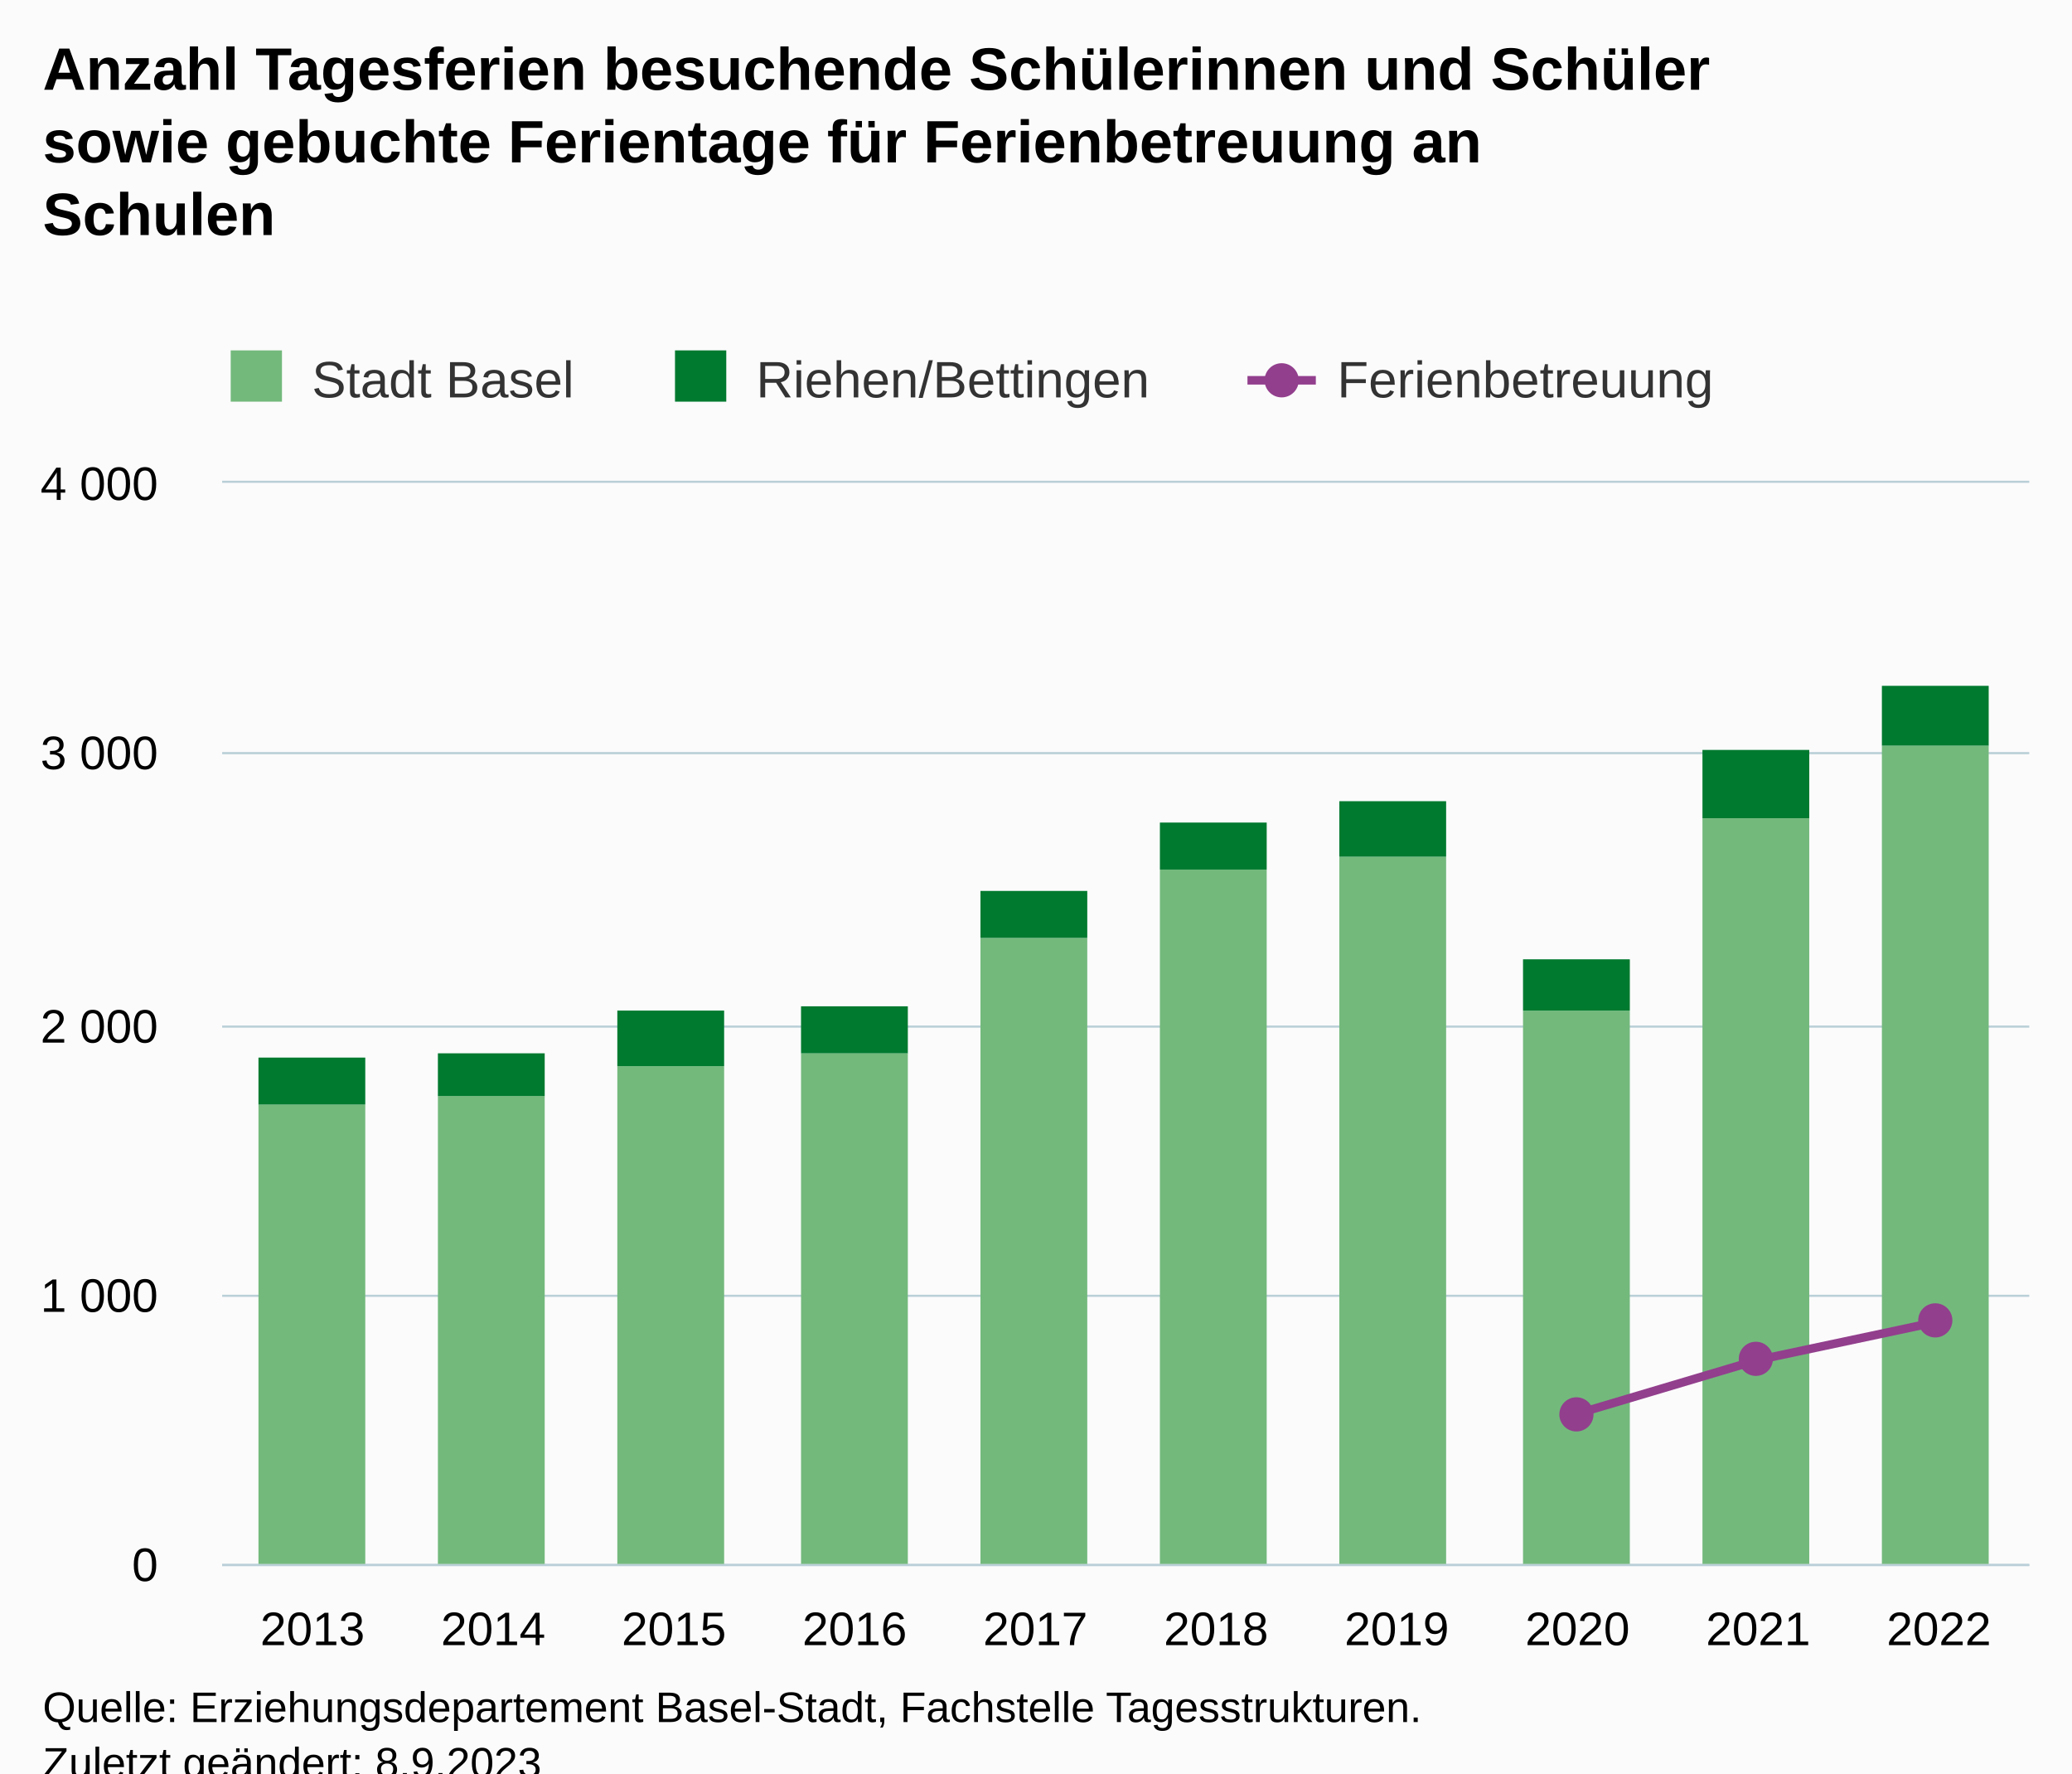
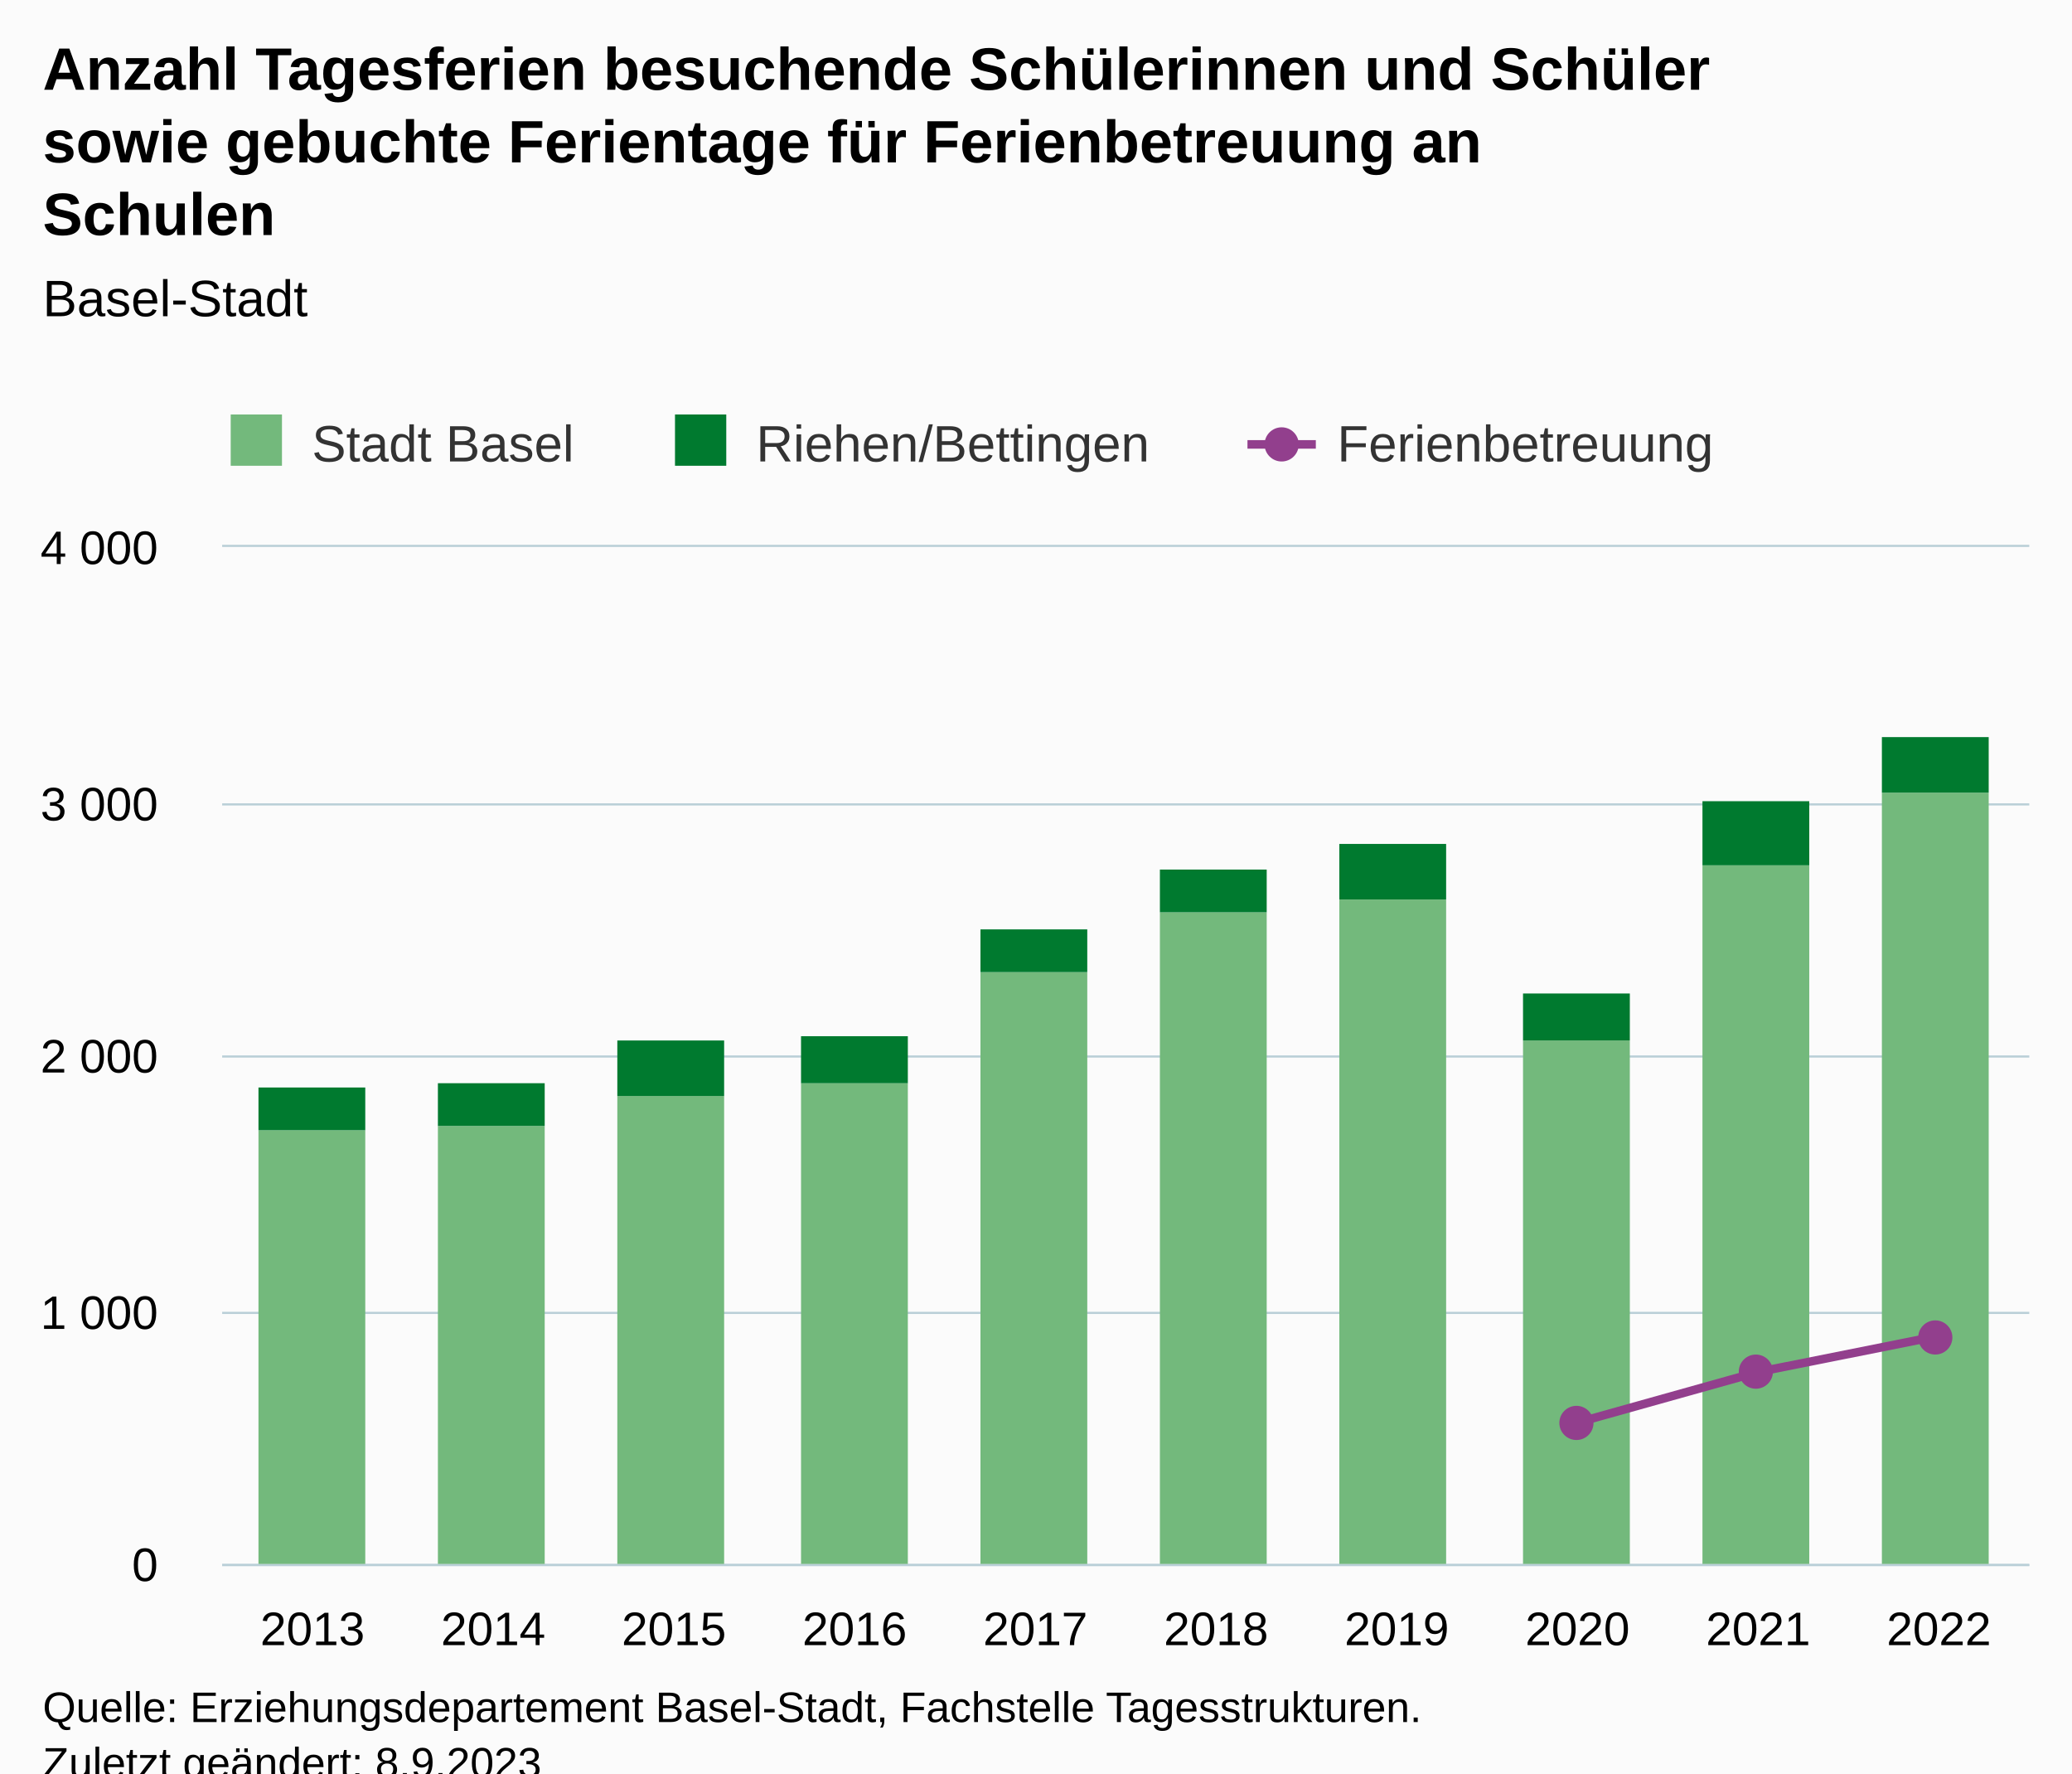
<svg xmlns="http://www.w3.org/2000/svg" version="1.1" class="highcharts-root" style="font-family:Arial;font-size:12px;" viewBox="0 0 485 415">
  <defs>
-     <clipPath id="highcharts-9nx1amg-37-">
-       <rect x="0" y="0" width="423" height="253" fill="none" />
+     <clipPath id="highcharts-7s95tsv-37-">
+       <rect x="0" y="0" width="423" height="238" fill="none" />
    </clipPath>
-     <clipPath id="highcharts-9nx1amg-48-">
-       <rect x="0" y="0" width="423" height="253" fill="none" />
+     <clipPath id="highcharts-7s95tsv-48-">
+       <rect x="0" y="0" width="423" height="238" fill="none" />
    </clipPath>
-     <clipPath id="highcharts-9nx1amg-69-">
-       <rect x="52" y="113" width="423" height="253" fill="none" />
+     <clipPath id="highcharts-7s95tsv-69-">
+       <rect x="52" y="128" width="423" height="238" fill="none" />
    </clipPath>
  </defs>
  <rect fill="#fbfbfb" class="highcharts-background" x="0" y="0" width="485" height="428" rx="0" ry="0" />
-   <rect fill="none" class="highcharts-plot-background" x="52" y="113" width="423" height="253" />
+   <rect fill="none" class="highcharts-plot-background" x="52" y="128" width="423" height="238" />
  <g class="highcharts-pane-group" data-z-index="0" />
  <g class="highcharts-grid highcharts-xaxis-grid" data-z-index="1">
-     <path fill="none" data-z-index="1" class="highcharts-grid-line" d="M 93.5 113 L 93.5 366" opacity="1" />
-     <path fill="none" data-z-index="1" class="highcharts-grid-line" d="M 136.5 113 L 136.5 366" opacity="1" />
-     <path fill="none" data-z-index="1" class="highcharts-grid-line" d="M 178.5 113 L 178.5 366" opacity="1" />
-     <path fill="none" data-z-index="1" class="highcharts-grid-line" d="M 220.5 113 L 220.5 366" opacity="1" />
-     <path fill="none" data-z-index="1" class="highcharts-grid-line" d="M 263.5 113 L 263.5 366" opacity="1" />
-     <path fill="none" data-z-index="1" class="highcharts-grid-line" d="M 305.5 113 L 305.5 366" opacity="1" />
-     <path fill="none" data-z-index="1" class="highcharts-grid-line" d="M 347.5 113 L 347.5 366" opacity="1" />
-     <path fill="none" data-z-index="1" class="highcharts-grid-line" d="M 389.5 113 L 389.5 366" opacity="1" />
-     <path fill="none" data-z-index="1" class="highcharts-grid-line" d="M 432.5 113 L 432.5 366" opacity="1" />
-     <path fill="none" data-z-index="1" class="highcharts-grid-line" d="M 474.5 113 L 474.5 366" opacity="1" />
-     <path fill="none" data-z-index="1" class="highcharts-grid-line" d="M 51.5 113 L 51.5 366" opacity="1" />
+     <path fill="none" data-z-index="1" class="highcharts-grid-line" d="M 93.5 128 L 93.5 366" opacity="1" />
+     <path fill="none" data-z-index="1" class="highcharts-grid-line" d="M 136.5 128 L 136.5 366" opacity="1" />
+     <path fill="none" data-z-index="1" class="highcharts-grid-line" d="M 178.5 128 L 178.5 366" opacity="1" />
+     <path fill="none" data-z-index="1" class="highcharts-grid-line" d="M 220.5 128 L 220.5 366" opacity="1" />
+     <path fill="none" data-z-index="1" class="highcharts-grid-line" d="M 263.5 128 L 263.5 366" opacity="1" />
+     <path fill="none" data-z-index="1" class="highcharts-grid-line" d="M 305.5 128 L 305.5 366" opacity="1" />
+     <path fill="none" data-z-index="1" class="highcharts-grid-line" d="M 347.5 128 L 347.5 366" opacity="1" />
+     <path fill="none" data-z-index="1" class="highcharts-grid-line" d="M 389.5 128 L 389.5 366" opacity="1" />
+     <path fill="none" data-z-index="1" class="highcharts-grid-line" d="M 432.5 128 L 432.5 366" opacity="1" />
+     <path fill="none" data-z-index="1" class="highcharts-grid-line" d="M 474.5 128 L 474.5 366" opacity="1" />
+     <path fill="none" data-z-index="1" class="highcharts-grid-line" d="M 51.5 128 L 51.5 366" opacity="1" />
  </g>
  <g class="highcharts-grid highcharts-yaxis-grid" data-z-index="1">
    <path fill="none" stroke="#B9CFD7" stroke-width="0.5" data-z-index="1" class="highcharts-grid-line" d="M 52 366.25 L 475 366.25" opacity="1" />
-     <path fill="none" stroke="#B9CFD7" stroke-width="0.5" data-z-index="1" class="highcharts-grid-line" d="M 52 303.25 L 475 303.25" opacity="1" />
-     <path fill="none" stroke="#B9CFD7" stroke-width="0.5" data-z-index="1" class="highcharts-grid-line" d="M 52 240.25 L 475 240.25" opacity="1" />
-     <path fill="none" stroke="#B9CFD7" stroke-width="0.5" data-z-index="1" class="highcharts-grid-line" d="M 52 176.25 L 475 176.25" opacity="1" />
-     <path fill="none" stroke="#B9CFD7" stroke-width="0.5" data-z-index="1" class="highcharts-grid-line" d="M 52 112.75 L 475 112.75" opacity="1" />
+     <path fill="none" stroke="#B9CFD7" stroke-width="0.5" data-z-index="1" class="highcharts-grid-line" d="M 52 307.25 L 475 307.25" opacity="1" />
+     <path fill="none" stroke="#B9CFD7" stroke-width="0.5" data-z-index="1" class="highcharts-grid-line" d="M 52 247.25 L 475 247.25" opacity="1" />
+     <path fill="none" stroke="#B9CFD7" stroke-width="0.5" data-z-index="1" class="highcharts-grid-line" d="M 52 188.25 L 475 188.25" opacity="1" />
+     <path fill="none" stroke="#B9CFD7" stroke-width="0.5" data-z-index="1" class="highcharts-grid-line" d="M 52 127.75 L 475 127.75" opacity="1" />
  </g>
-   <rect fill="none" class="highcharts-plot-border" data-z-index="1" x="52" y="113" width="423" height="253" />
+   <rect fill="none" class="highcharts-plot-border" data-z-index="1" x="52" y="128" width="423" height="238" />
  <g class="highcharts-axis highcharts-xaxis" data-z-index="2">
    <path fill="none" class="highcharts-axis-line" stroke="#B9CFD7" stroke-width="0.5" data-z-index="7" d="M 52 366.25 L 475 366.25" />
  </g>
  <g class="highcharts-axis highcharts-yaxis" data-z-index="2">
-     <path fill="none" class="highcharts-axis-line" data-z-index="7" d="M 52 113 L 52 366" />
+     <path fill="none" class="highcharts-axis-line" data-z-index="7" d="M 52 128 L 52 366" />
  </g>
  <g class="highcharts-series-group" data-z-index="3">
-     <g class="highcharts-series highcharts-series-0 highcharts-column-series" data-z-index="0.1" opacity="1" transform="translate(52,113) scale(1 1)" clip-path="url(#highcharts-9nx1amg-48-)">
-       <rect x="8.5" y="145.5" width="25" height="108" fill="#73B97C" stroke="#ffffff" stroke-width="1e-7" opacity="1" class="highcharts-point" />
-       <rect x="50.5" y="143.5" width="25" height="110" fill="#73B97C" stroke="#ffffff" stroke-width="1e-7" opacity="1" class="highcharts-point" />
-       <rect x="92.5" y="136.5" width="25" height="117" fill="#73B97C" stroke="#ffffff" stroke-width="1e-7" opacity="1" class="highcharts-point" />
-       <rect x="135.5" y="133.5" width="25" height="120" fill="#73B97C" stroke="#ffffff" stroke-width="1e-7" opacity="1" class="highcharts-point" />
-       <rect x="177.5" y="106.5" width="25" height="147" fill="#73B97C" stroke="#ffffff" stroke-width="1e-7" opacity="1" class="highcharts-point" />
-       <rect x="219.5" y="90.5" width="25" height="163" fill="#73B97C" stroke="#ffffff" stroke-width="1e-7" opacity="1" class="highcharts-point" />
-       <rect x="261.5" y="87.5" width="25" height="166" fill="#73B97C" stroke="#ffffff" stroke-width="1e-7" opacity="1" class="highcharts-point" />
-       <rect x="304.5" y="123.5" width="25" height="130" fill="#73B97C" stroke="#ffffff" stroke-width="1e-7" opacity="1" class="highcharts-point" />
-       <rect x="346.5" y="78.5" width="25" height="175" fill="#73B97C" stroke="#ffffff" stroke-width="1e-7" opacity="1" class="highcharts-point" />
-       <rect x="388.5" y="61.5" width="25" height="192" fill="#73B97C" stroke="#ffffff" stroke-width="1e-7" opacity="1" class="highcharts-point" />
+     <g class="highcharts-series highcharts-series-0 highcharts-column-series" data-z-index="0.1" opacity="1" transform="translate(52,128) scale(1 1)" clip-path="url(#highcharts-7s95tsv-48-)">
+       <rect x="8.5" y="136.5" width="25" height="102" fill="#73B97C" stroke="#ffffff" stroke-width="1e-7" opacity="1" class="highcharts-point" />
+       <rect x="50.5" y="135.5" width="25" height="103" fill="#73B97C" stroke="#ffffff" stroke-width="1e-7" opacity="1" class="highcharts-point" />
+       <rect x="92.5" y="128.5" width="25" height="110" fill="#73B97C" stroke="#ffffff" stroke-width="1e-7" opacity="1" class="highcharts-point" />
+       <rect x="135.5" y="125.5" width="25" height="113" fill="#73B97C" stroke="#ffffff" stroke-width="1e-7" opacity="1" class="highcharts-point" />
+       <rect x="177.5" y="99.5" width="25" height="139" fill="#73B97C" stroke="#ffffff" stroke-width="1e-7" opacity="1" class="highcharts-point" />
+       <rect x="219.5" y="85.5" width="25" height="153" fill="#73B97C" stroke="#ffffff" stroke-width="1e-7" opacity="1" class="highcharts-point" />
+       <rect x="261.5" y="82.5" width="25" height="156" fill="#73B97C" stroke="#ffffff" stroke-width="1e-7" opacity="1" class="highcharts-point" />
+       <rect x="304.5" y="115.5" width="25" height="123" fill="#73B97C" stroke="#ffffff" stroke-width="1e-7" opacity="1" class="highcharts-point" />
+       <rect x="346.5" y="74.5" width="25" height="164" fill="#73B97C" stroke="#ffffff" stroke-width="1e-7" opacity="1" class="highcharts-point" />
+       <rect x="388.5" y="57.5" width="25" height="181" fill="#73B97C" stroke="#ffffff" stroke-width="1e-7" opacity="1" class="highcharts-point" />
    </g>
-     <g class="highcharts-markers highcharts-series-0 highcharts-column-series" data-z-index="0.1" opacity="1" transform="translate(52,113) scale(1 1)" clip-path="none" />
-     <g class="highcharts-series highcharts-series-1 highcharts-column-series" data-z-index="0.1" opacity="1" transform="translate(52,113) scale(1 1)" clip-path="url(#highcharts-9nx1amg-48-)">
-       <rect x="8.5" y="134.5" width="25" height="11" fill="#007A2F" stroke="#ffffff" stroke-width="1e-7" opacity="1" class="highcharts-point" />
-       <rect x="50.5" y="133.5" width="25" height="10" fill="#007A2F" stroke="#ffffff" stroke-width="1e-7" opacity="1" class="highcharts-point" />
-       <rect x="92.5" y="123.5" width="25" height="13" fill="#007A2F" stroke="#ffffff" stroke-width="1e-7" opacity="1" class="highcharts-point" />
-       <rect x="135.5" y="122.5" width="25" height="11" fill="#007A2F" stroke="#ffffff" stroke-width="1e-7" opacity="1" class="highcharts-point" />
-       <rect x="177.5" y="95.5" width="25" height="11" fill="#007A2F" stroke="#ffffff" stroke-width="1e-7" opacity="1" class="highcharts-point" />
-       <rect x="219.5" y="79.5" width="25" height="11" fill="#007A2F" stroke="#ffffff" stroke-width="1e-7" opacity="1" class="highcharts-point" />
-       <rect x="261.5" y="74.5" width="25" height="13" fill="#007A2F" stroke="#ffffff" stroke-width="1e-7" opacity="1" class="highcharts-point" />
-       <rect x="304.5" y="111.5" width="25" height="12" fill="#007A2F" stroke="#ffffff" stroke-width="1e-7" opacity="1" class="highcharts-point" />
-       <rect x="346.5" y="62.5" width="25" height="16" fill="#007A2F" stroke="#ffffff" stroke-width="1e-7" opacity="1" class="highcharts-point" />
-       <rect x="388.5" y="47.5" width="25" height="14" fill="#007A2F" stroke="#ffffff" stroke-width="1e-7" opacity="1" class="highcharts-point" />
+     <g class="highcharts-markers highcharts-series-0 highcharts-column-series" data-z-index="0.1" opacity="1" transform="translate(52,128) scale(1 1)" clip-path="none" />
+     <g class="highcharts-series highcharts-series-1 highcharts-column-series" data-z-index="0.1" opacity="1" transform="translate(52,128) scale(1 1)" clip-path="url(#highcharts-7s95tsv-48-)">
+       <rect x="8.5" y="126.5" width="25" height="10" fill="#007A2F" stroke="#ffffff" stroke-width="1e-7" opacity="1" class="highcharts-point" />
+       <rect x="50.5" y="125.5" width="25" height="10" fill="#007A2F" stroke="#ffffff" stroke-width="1e-7" opacity="1" class="highcharts-point" />
+       <rect x="92.5" y="115.5" width="25" height="13" fill="#007A2F" stroke="#ffffff" stroke-width="1e-7" opacity="1" class="highcharts-point" />
+       <rect x="135.5" y="114.5" width="25" height="11" fill="#007A2F" stroke="#ffffff" stroke-width="1e-7" opacity="1" class="highcharts-point" />
+       <rect x="177.5" y="89.5" width="25" height="10" fill="#007A2F" stroke="#ffffff" stroke-width="1e-7" opacity="1" class="highcharts-point" />
+       <rect x="219.5" y="75.5" width="25" height="10" fill="#007A2F" stroke="#ffffff" stroke-width="1e-7" opacity="1" class="highcharts-point" />
+       <rect x="261.5" y="69.5" width="25" height="13" fill="#007A2F" stroke="#ffffff" stroke-width="1e-7" opacity="1" class="highcharts-point" />
+       <rect x="304.5" y="104.5" width="25" height="11" fill="#007A2F" stroke="#ffffff" stroke-width="1e-7" opacity="1" class="highcharts-point" />
+       <rect x="346.5" y="59.5" width="25" height="15" fill="#007A2F" stroke="#ffffff" stroke-width="1e-7" opacity="1" class="highcharts-point" />
+       <rect x="388.5" y="44.5" width="25" height="13" fill="#007A2F" stroke="#ffffff" stroke-width="1e-7" opacity="1" class="highcharts-point" />
    </g>
-     <g class="highcharts-markers highcharts-series-1 highcharts-column-series" data-z-index="0.1" opacity="1" transform="translate(52,113) scale(1 1)" clip-path="none" />
-     <g class="highcharts-series highcharts-series-2 highcharts-line-series" data-z-index="0.1" opacity="1" transform="translate(52,113) scale(1 1)" clip-path="url(#highcharts-9nx1amg-48-)">
-       <path fill="none" d="M 317.25 217.833 L 359.55 205.246 L 401.85 196.265" class="highcharts-graph" data-z-index="1" stroke="#923F8D" stroke-width="2" stroke-linejoin="round" stroke-linecap="round" />
+     <g class="highcharts-markers highcharts-series-1 highcharts-column-series" data-z-index="0.1" opacity="1" transform="translate(52,128) scale(1 1)" clip-path="none" />
+     <g class="highcharts-series highcharts-series-2 highcharts-line-series" data-z-index="0.1" opacity="1" transform="translate(52,128) scale(1 1)" clip-path="url(#highcharts-7s95tsv-48-)">
+       <path fill="none" d="M 317.25 204.918 L 359.55 193.077 L 401.85 184.629" class="highcharts-graph" data-z-index="1" stroke="#923F8D" stroke-width="2" stroke-linejoin="round" stroke-linecap="round" />
    </g>
-     <g class="highcharts-markers highcharts-series-2 highcharts-line-series" data-z-index="0.1" opacity="1" transform="translate(52,113) scale(1 1)" clip-path="none">
-       <path fill="#923F8D" d="M 317 222 A 4 4 0 1 1 317.004 222 Z" opacity="1" class="highcharts-point" />
-       <path fill="#923F8D" d="M 359 209 A 4 4 0 1 1 359.004 209 Z" opacity="1" class="highcharts-point" />
-       <path fill="#923F8D" d="M 401 200 A 4 4 0 1 1 401.004 200 Z" opacity="1" class="highcharts-point" />
+     <g class="highcharts-markers highcharts-series-2 highcharts-line-series" data-z-index="0.1" opacity="1" transform="translate(52,128) scale(1 1)" clip-path="none">
+       <path fill="#923F8D" d="M 317 209 A 4 4 0 1 1 317.004 209 Z" opacity="1" class="highcharts-point" />
+       <path fill="#923F8D" d="M 359 197 A 4 4 0 1 1 359.004 197 Z" opacity="1" class="highcharts-point" />
+       <path fill="#923F8D" d="M 401 189 A 4 4 0 1 1 401.004 189 Z" opacity="1" class="highcharts-point" />
    </g>
  </g>
  <text x="10" text-anchor="start" class="highcharts-title" data-z-index="4" style="color:#000000;font-size:14px;font-weight:bold;fill:#000000;" y="21">
    <tspan>Anzahl Tagesferien besuchende Schülerinnen und Schüler</tspan>
    <tspan dy="17" x="10">sowie gebuchte Ferientage für Ferienbetreuung an</tspan>
    <tspan dy="17" x="10">Schulen</tspan>
  </text>
-   <text x="10" text-anchor="start" class="highcharts-subtitle" data-z-index="4" style="color:#000000;font-size:12px;font-weight:normal;fill:#000000;" y="74" />
+   <text x="10" text-anchor="start" class="highcharts-subtitle" data-z-index="4" style="color:#000000;font-size:12px;font-weight:normal;fill:#000000;" y="74">
+     <tspan>Basel-Stadt</tspan>
+   </text>
  <text x="10" text-anchor="start" class="highcharts-caption" data-z-index="4" style="color:#666666;fill:#666666;" y="400" />
-   <g class="highcharts-legend" data-z-index="7" transform="translate(44,75)">
+   <g class="highcharts-legend" data-z-index="7" transform="translate(44,90)">
    <rect fill="none" class="highcharts-legend-box" rx="0" ry="0" x="0" y="0" width="368" height="26" visibility="visible" />
    <g data-z-index="1">
      <g>
        <g class="highcharts-legend-item highcharts-column-series highcharts-color-undefined highcharts-series-0" data-z-index="1" transform="translate(8,3)">
          <text x="21" style="color:#333333;cursor:pointer;font-size:12px;font-weight:normal;fill:#333333;" text-anchor="start" data-z-index="2" y="15">
            <tspan>Stadt Basel</tspan>
          </text>
          <rect x="2" y="4" width="12" height="12" fill="#73B97C" class="highcharts-point" data-z-index="3" />
        </g>
        <g class="highcharts-legend-item highcharts-column-series highcharts-color-undefined highcharts-series-1" data-z-index="1" transform="translate(112,3)">
          <text x="21" y="15" style="color:#333333;cursor:pointer;font-size:12px;font-weight:normal;fill:#333333;" text-anchor="start" data-z-index="2">
            <tspan>Riehen/Bettingen</tspan>
          </text>
          <rect x="2" y="4" width="12" height="12" fill="#007A2F" class="highcharts-point" data-z-index="3" />
        </g>
        <g class="highcharts-legend-item highcharts-line-series highcharts-color-undefined highcharts-series-2" data-z-index="1" transform="translate(248,3)">
          <path fill="none" d="M 0 11 L 16 11" class="highcharts-graph" stroke="#923F8D" stroke-width="2" />
          <path fill="#923F8D" d="M 8 15 A 4 4 0 1 1 8.004 15 Z" class="highcharts-point" opacity="1" />
          <text x="21" y="15" style="color:#333333;cursor:pointer;font-size:12px;font-weight:normal;fill:#333333;" text-anchor="start" data-z-index="2">
            <tspan>Ferienbetreuung</tspan>
          </text>
        </g>
      </g>
    </g>
  </g>
  <g class="highcharts-axis-labels highcharts-xaxis-labels" data-z-index="7">
    <text x="73.15" style="color:#000000;cursor:default;font-size:11px;fill:#000000;" text-anchor="middle" transform="translate(0,0)" y="385" opacity="1">2013</text>
    <text x="115.45" style="color:#000000;cursor:default;font-size:11px;fill:#000000;" text-anchor="middle" transform="translate(0,0)" y="385" opacity="1">2014</text>
    <text x="157.75" style="color:#000000;cursor:default;font-size:11px;fill:#000000;" text-anchor="middle" transform="translate(0,0)" y="385" opacity="1">2015</text>
    <text x="200.05" style="color:#000000;cursor:default;font-size:11px;fill:#000000;" text-anchor="middle" transform="translate(0,0)" y="385" opacity="1">2016</text>
    <text x="242.35" style="color:#000000;cursor:default;font-size:11px;fill:#000000;" text-anchor="middle" transform="translate(0,0)" y="385" opacity="1">2017</text>
    <text x="284.65" style="color:#000000;cursor:default;font-size:11px;fill:#000000;" text-anchor="middle" transform="translate(0,0)" y="385" opacity="1">2018</text>
    <text x="326.95" style="color:#000000;cursor:default;font-size:11px;fill:#000000;" text-anchor="middle" transform="translate(0,0)" y="385" opacity="1">2019</text>
    <text x="369.25" style="color:#000000;cursor:default;font-size:11px;fill:#000000;" text-anchor="middle" transform="translate(0,0)" y="385" opacity="1">2020</text>
    <text x="411.55" style="color:#000000;cursor:default;font-size:11px;fill:#000000;" text-anchor="middle" transform="translate(0,0)" y="385" opacity="1">2021</text>
    <text x="453.85" style="color:#000000;cursor:default;font-size:11px;fill:#000000;" text-anchor="middle" transform="translate(0,0)" y="385" opacity="1">2022</text>
  </g>
  <g class="highcharts-axis-labels highcharts-yaxis-labels" data-z-index="7">
    <text x="37" style="color:#000000;cursor:default;font-size:11px;fill:#000000;" text-anchor="end" transform="translate(0,0)" y="370" opacity="1">0</text>
-     <text x="37" style="color:#000000;cursor:default;font-size:11px;fill:#000000;" text-anchor="end" transform="translate(0,0)" y="307" opacity="1">
+     <text x="37" style="color:#000000;cursor:default;font-size:11px;fill:#000000;" text-anchor="end" transform="translate(0,0)" y="311" opacity="1">
      <tspan>1 000</tspan>
    </text>
-     <text x="37" style="color:#000000;cursor:default;font-size:11px;fill:#000000;" text-anchor="end" transform="translate(0,0)" y="244" opacity="1">
+     <text x="37" style="color:#000000;cursor:default;font-size:11px;fill:#000000;" text-anchor="end" transform="translate(0,0)" y="251" opacity="1">
      <tspan>2 000</tspan>
    </text>
-     <text x="37" style="color:#000000;cursor:default;font-size:11px;fill:#000000;" text-anchor="end" transform="translate(0,0)" y="180" opacity="1">
+     <text x="37" style="color:#000000;cursor:default;font-size:11px;fill:#000000;" text-anchor="end" transform="translate(0,0)" y="192" opacity="1">
      <tspan>3 000</tspan>
    </text>
-     <text x="37" style="color:#000000;cursor:default;font-size:11px;fill:#000000;" text-anchor="end" transform="translate(0,0)" y="117" opacity="1">
+     <text x="37" style="color:#000000;cursor:default;font-size:11px;fill:#000000;" text-anchor="end" transform="translate(0,0)" y="132" opacity="1">
      <tspan>4 000</tspan>
    </text>
  </g>
  <text x="10" class="highcharts-credits" text-anchor="start" data-z-index="8" style="cursor:default;color:#000000;font-size:10px;fill:#000000;" y="403">
    <tspan>Quelle: Erziehungsdepartement Basel-Stadt, Fachstelle Tagesstrukturen.</tspan>
    <tspan x="10" dy="13">Zuletzt geändert: 8.9.2023</tspan>
  </text>
-   <g class="highcharts-control-points" data-z-index="99" clip-path="url(#highcharts-9nx1amg-69-)" />
+   <g class="highcharts-control-points" data-z-index="99" clip-path="url(#highcharts-7s95tsv-69-)" />
</svg>
